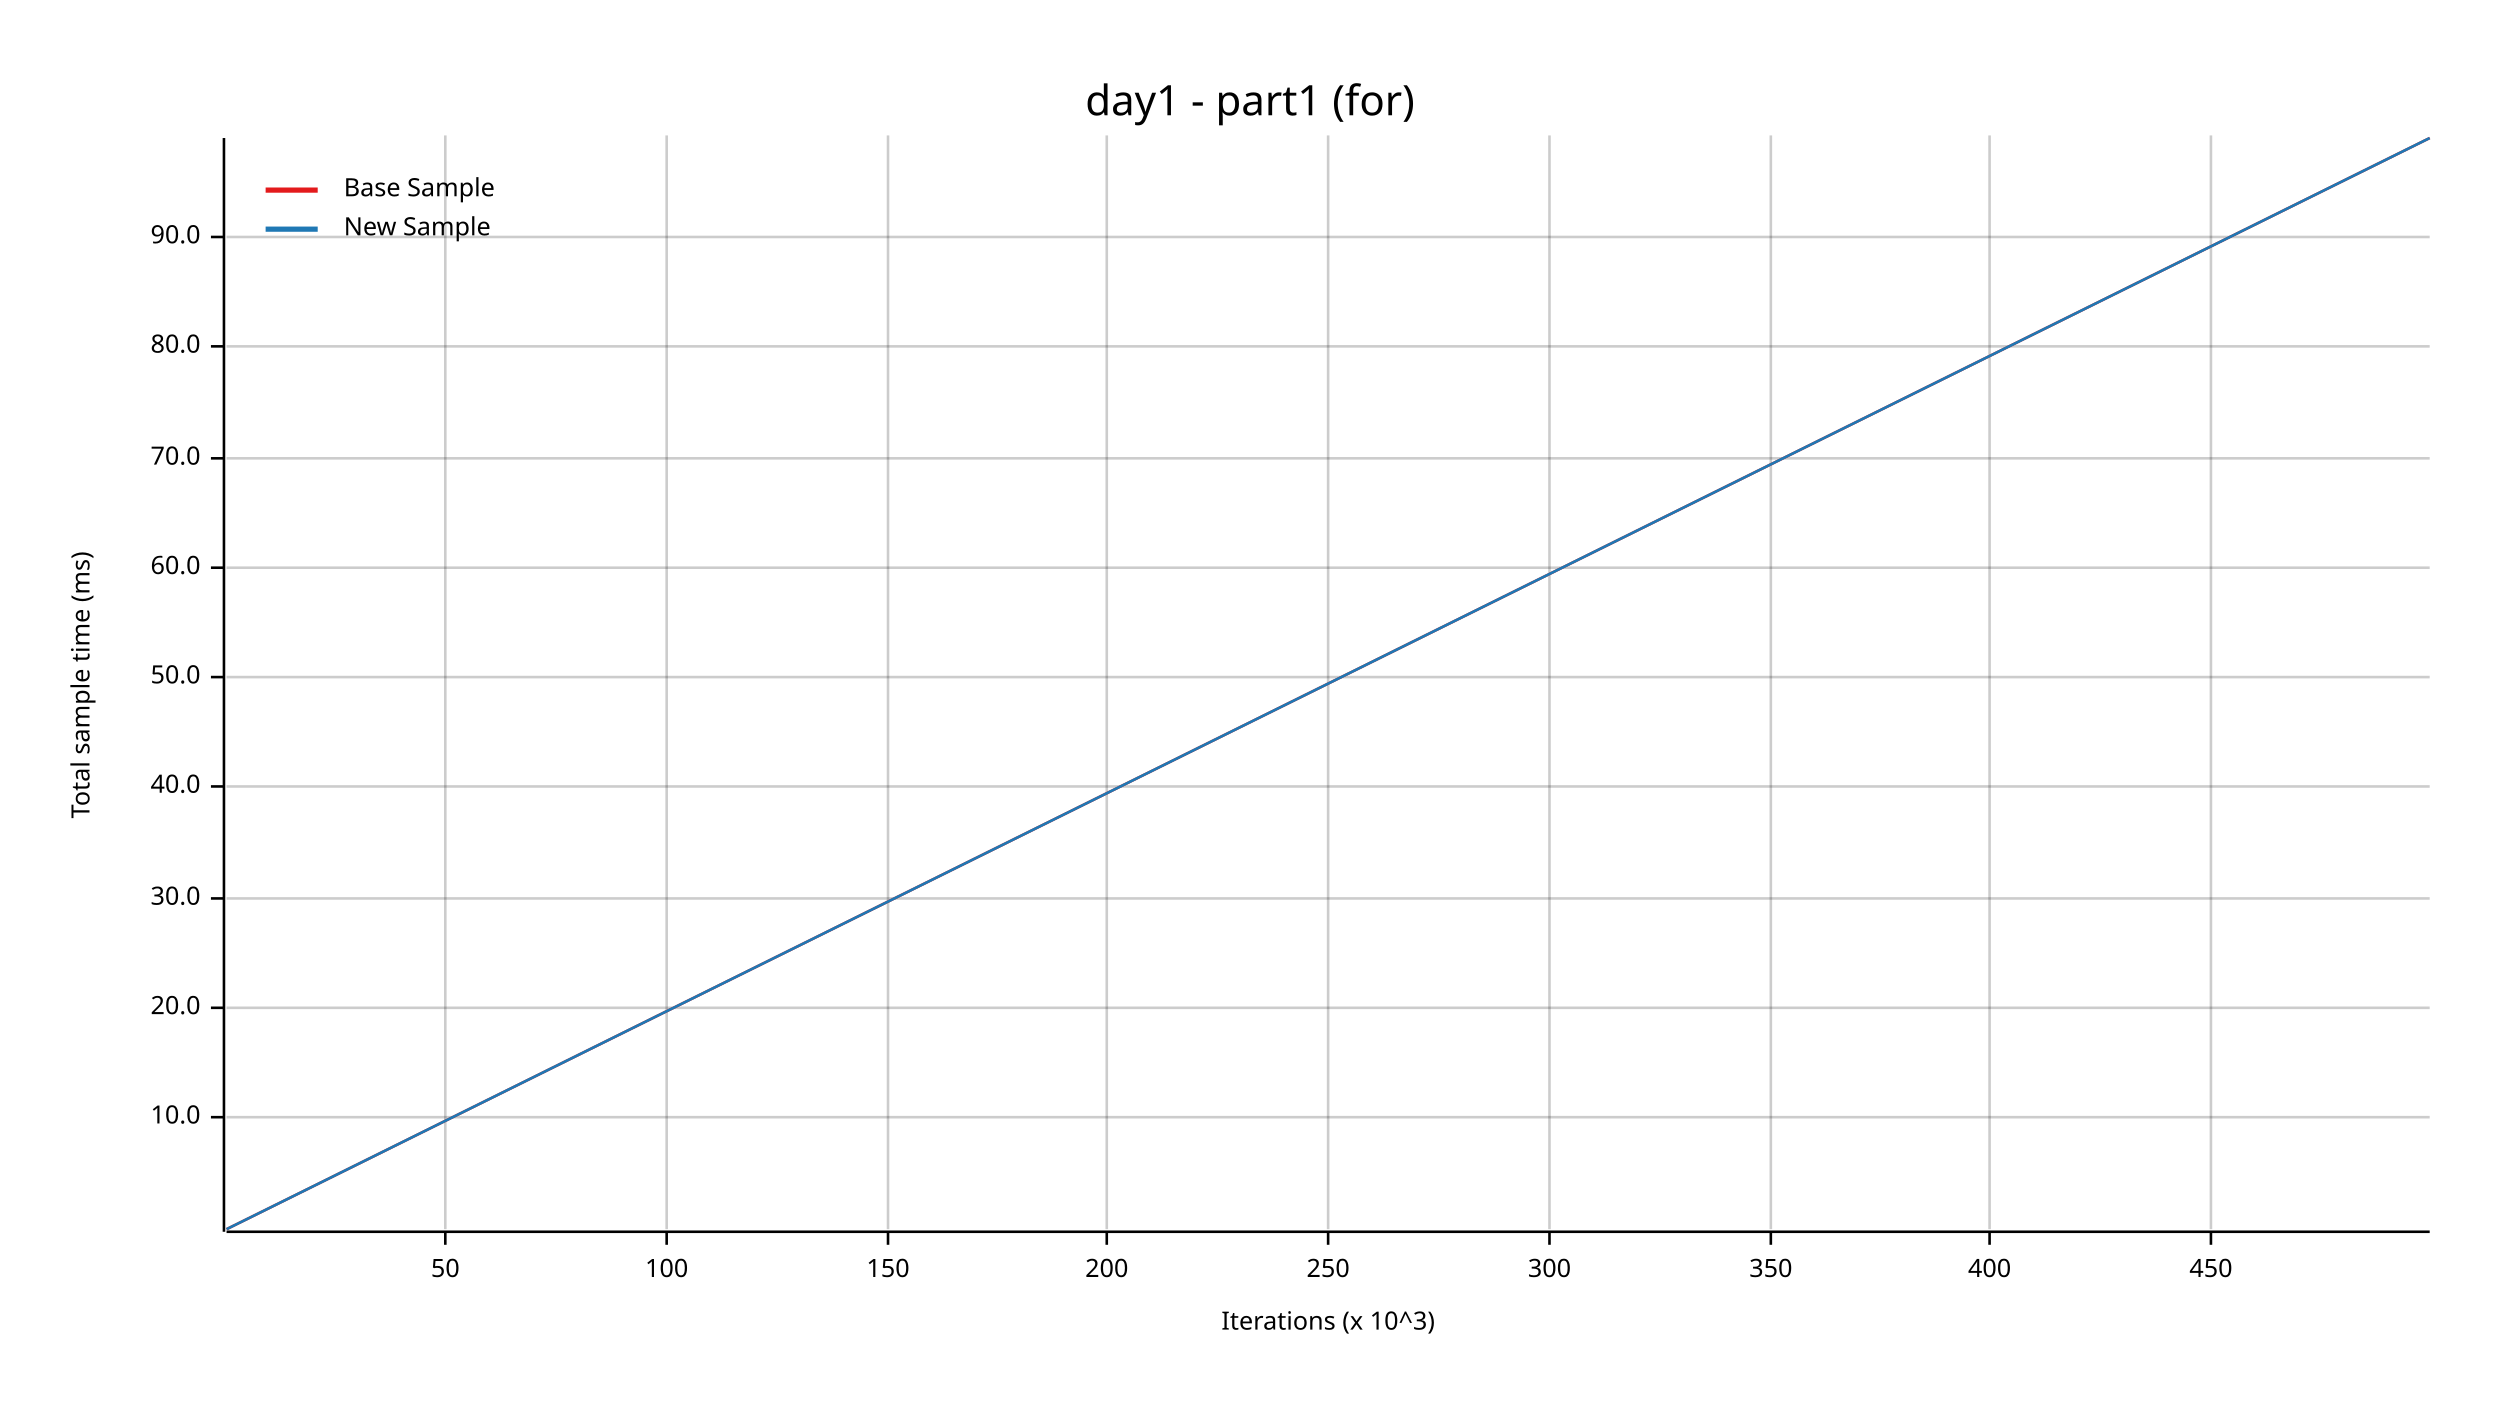
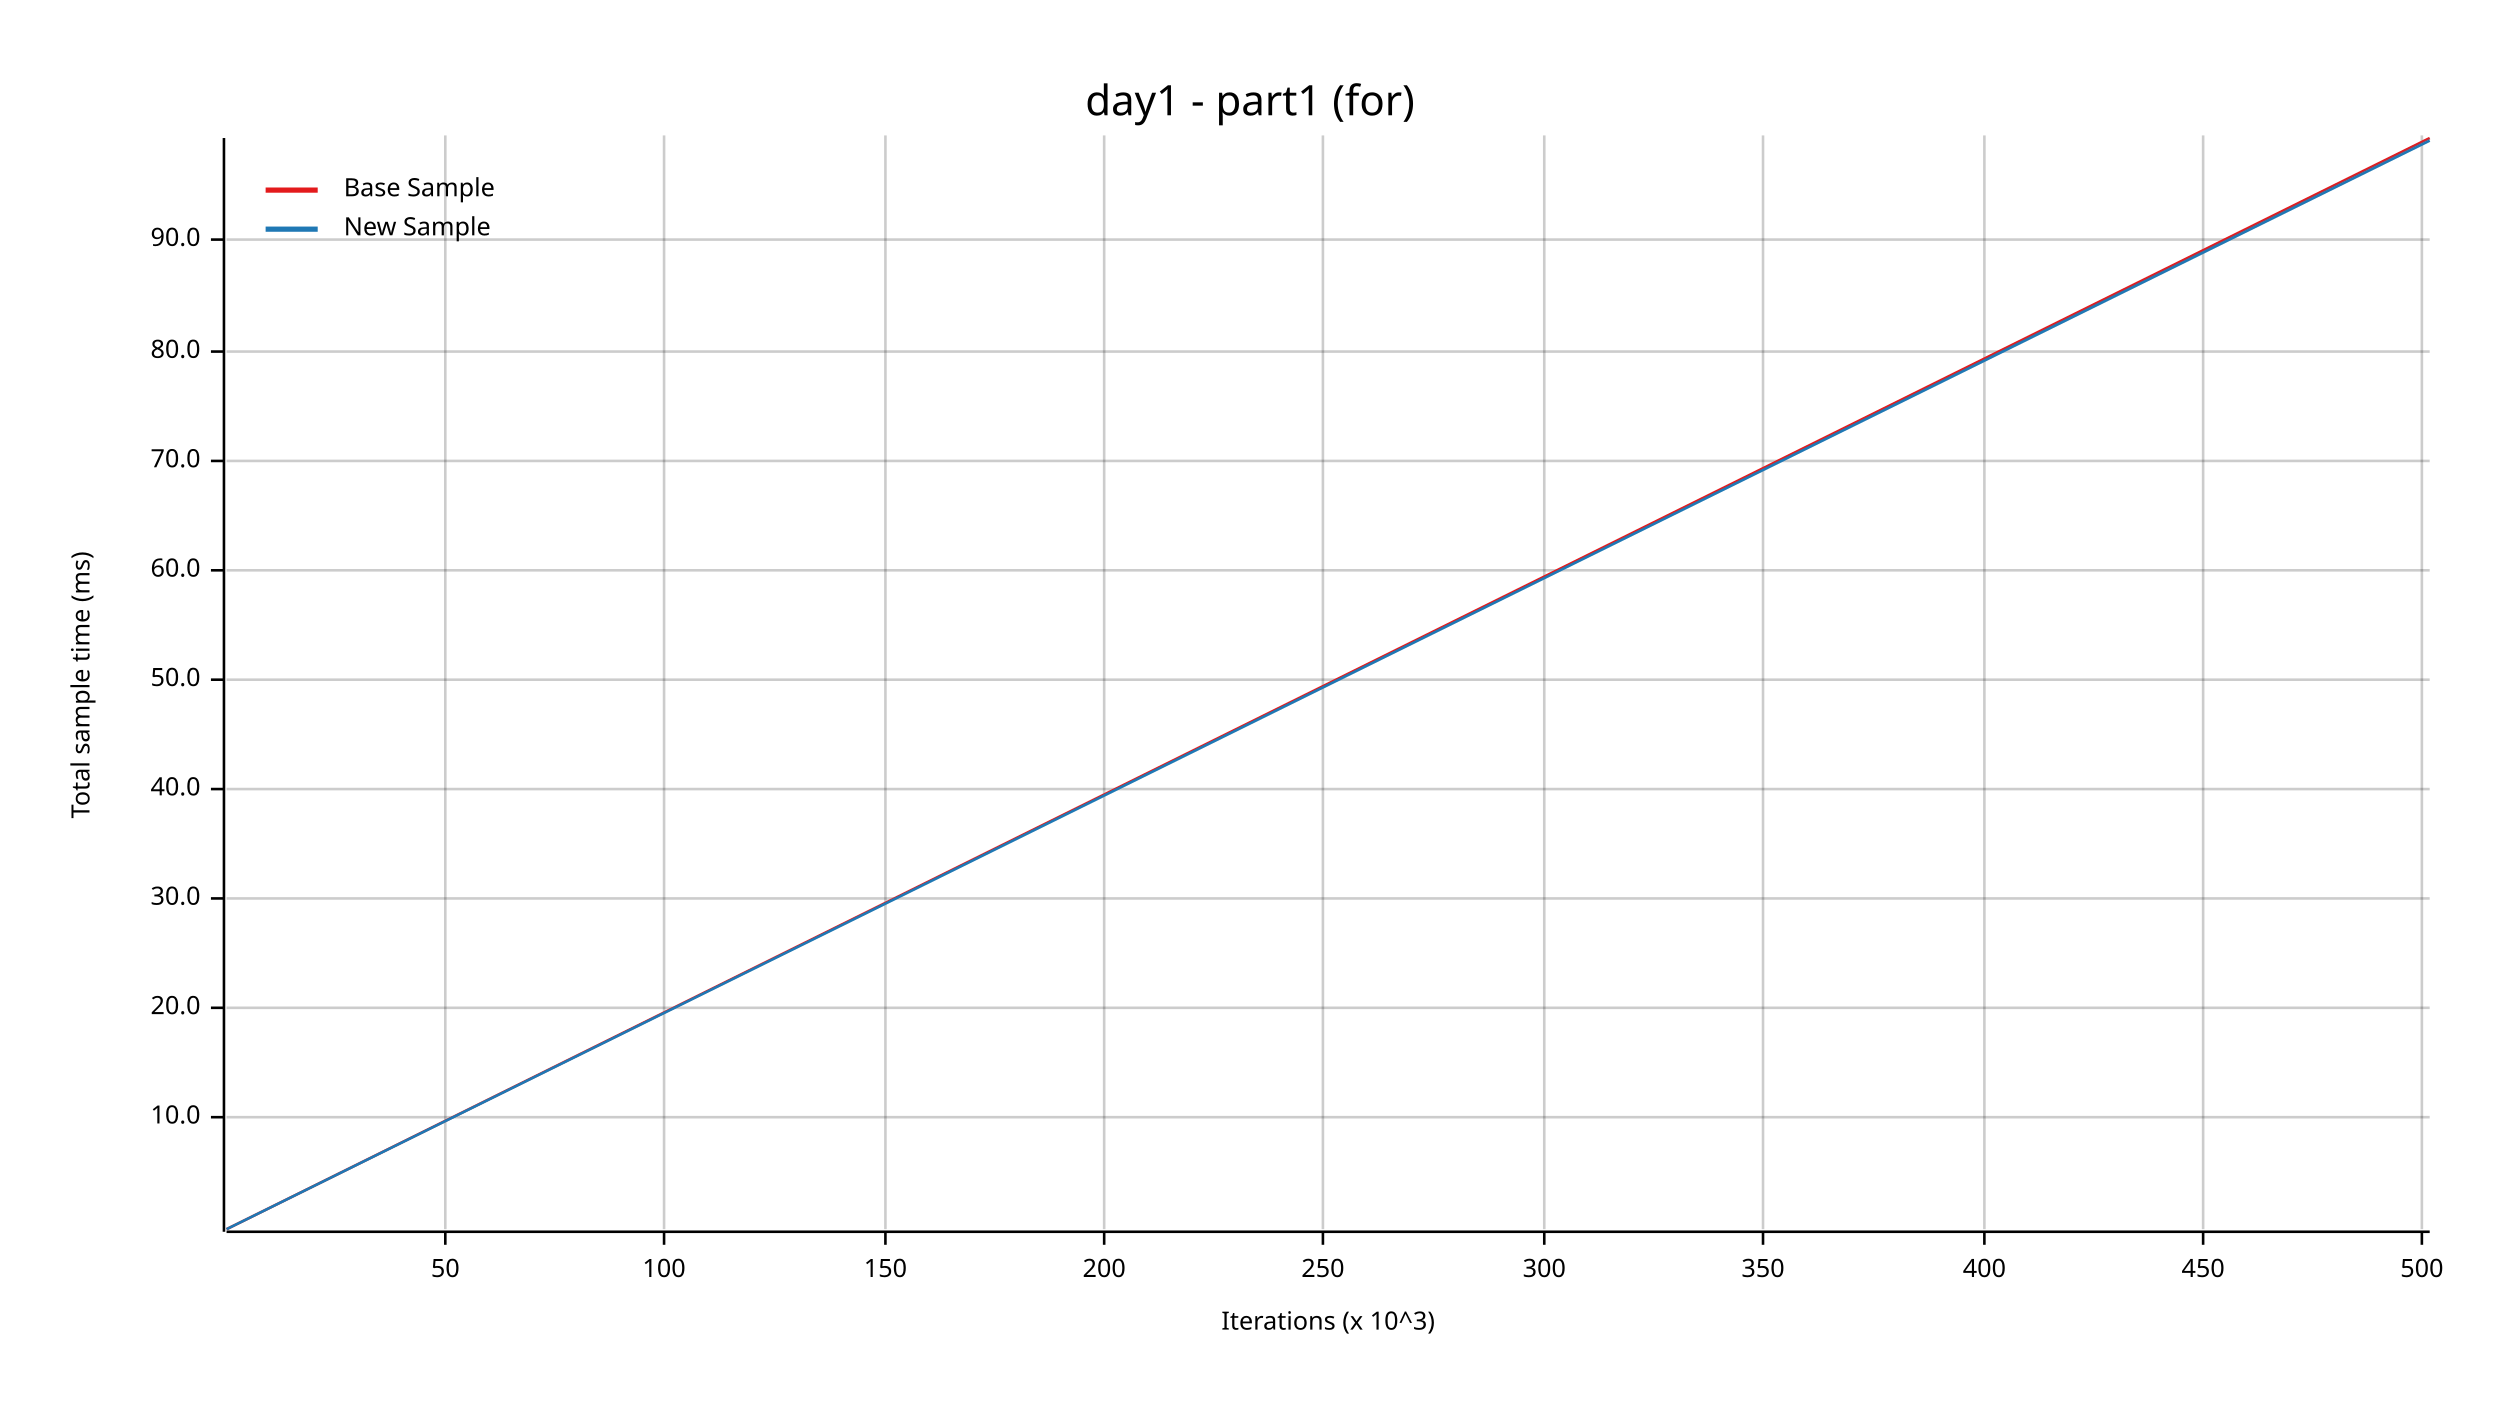
<svg xmlns="http://www.w3.org/2000/svg" width="960" height="540" viewBox="0 0 960 540">
  <text x="480" y="32" dy="0.76em" text-anchor="middle" font-family="sans-serif" font-size="16.129" opacity="1" fill="#000000">
day1 - part1 (for)
</text>
  <text x="27" y="263" dy="0.76em" text-anchor="middle" font-family="sans-serif" font-size="9.677" opacity="1" fill="#000000" transform="rotate(270, 27, 263)">
Total sample time (ms)
</text>
  <text x="510" y="513" dy="-0.5ex" text-anchor="middle" font-family="sans-serif" font-size="9.677" opacity="1" fill="#000000">
Iterations (x 10^3)
</text>
  <line opacity="0.2" stroke="#000000" stroke-width="1" x1="171" y1="472" x2="171" y2="52" />
-   <line opacity="0.2" stroke="#000000" stroke-width="1" x1="256" y1="472" x2="256" y2="52" />
-   <line opacity="0.2" stroke="#000000" stroke-width="1" x1="341" y1="472" x2="341" y2="52" />
-   <line opacity="0.2" stroke="#000000" stroke-width="1" x1="425" y1="472" x2="425" y2="52" />
-   <line opacity="0.2" stroke="#000000" stroke-width="1" x1="510" y1="472" x2="510" y2="52" />
-   <line opacity="0.2" stroke="#000000" stroke-width="1" x1="595" y1="472" x2="595" y2="52" />
-   <line opacity="0.2" stroke="#000000" stroke-width="1" x1="680" y1="472" x2="680" y2="52" />
-   <line opacity="0.2" stroke="#000000" stroke-width="1" x1="764" y1="472" x2="764" y2="52" />
-   <line opacity="0.2" stroke="#000000" stroke-width="1" x1="849" y1="472" x2="849" y2="52" />
+   <line opacity="0.2" stroke="#000000" stroke-width="1" x1="255" y1="472" x2="255" y2="52" />
+   <line opacity="0.2" stroke="#000000" stroke-width="1" x1="340" y1="472" x2="340" y2="52" />
+   <line opacity="0.2" stroke="#000000" stroke-width="1" x1="424" y1="472" x2="424" y2="52" />
+   <line opacity="0.2" stroke="#000000" stroke-width="1" x1="508" y1="472" x2="508" y2="52" />
+   <line opacity="0.2" stroke="#000000" stroke-width="1" x1="593" y1="472" x2="593" y2="52" />
+   <line opacity="0.2" stroke="#000000" stroke-width="1" x1="677" y1="472" x2="677" y2="52" />
+   <line opacity="0.2" stroke="#000000" stroke-width="1" x1="762" y1="472" x2="762" y2="52" />
+   <line opacity="0.2" stroke="#000000" stroke-width="1" x1="846" y1="472" x2="846" y2="52" />
+   <line opacity="0.2" stroke="#000000" stroke-width="1" x1="930" y1="472" x2="930" y2="52" />
  <line opacity="0.2" stroke="#000000" stroke-width="1" x1="87" y1="429" x2="933" y2="429" />
  <line opacity="0.2" stroke="#000000" stroke-width="1" x1="87" y1="387" x2="933" y2="387" />
  <line opacity="0.2" stroke="#000000" stroke-width="1" x1="87" y1="345" x2="933" y2="345" />
-   <line opacity="0.2" stroke="#000000" stroke-width="1" x1="87" y1="302" x2="933" y2="302" />
-   <line opacity="0.2" stroke="#000000" stroke-width="1" x1="87" y1="260" x2="933" y2="260" />
-   <line opacity="0.2" stroke="#000000" stroke-width="1" x1="87" y1="218" x2="933" y2="218" />
-   <line opacity="0.2" stroke="#000000" stroke-width="1" x1="87" y1="176" x2="933" y2="176" />
-   <line opacity="0.2" stroke="#000000" stroke-width="1" x1="87" y1="133" x2="933" y2="133" />
-   <line opacity="0.2" stroke="#000000" stroke-width="1" x1="87" y1="91" x2="933" y2="91" />
+   <line opacity="0.2" stroke="#000000" stroke-width="1" x1="87" y1="303" x2="933" y2="303" />
+   <line opacity="0.2" stroke="#000000" stroke-width="1" x1="87" y1="261" x2="933" y2="261" />
+   <line opacity="0.2" stroke="#000000" stroke-width="1" x1="87" y1="219" x2="933" y2="219" />
+   <line opacity="0.2" stroke="#000000" stroke-width="1" x1="87" y1="177" x2="933" y2="177" />
+   <line opacity="0.2" stroke="#000000" stroke-width="1" x1="87" y1="135" x2="933" y2="135" />
+   <line opacity="0.2" stroke="#000000" stroke-width="1" x1="87" y1="92" x2="933" y2="92" />
  <polyline fill="none" opacity="1" stroke="#000000" stroke-width="1" points="86,53 86,473 " />
  <text x="77" y="429" dy="0.5ex" text-anchor="end" font-family="sans-serif" font-size="9.677" opacity="1" fill="#000000">
10.0
</text>
  <polyline fill="none" opacity="1" stroke="#000000" stroke-width="1" points="81,429 86,429 " />
  <text x="77" y="387" dy="0.5ex" text-anchor="end" font-family="sans-serif" font-size="9.677" opacity="1" fill="#000000">
20.0
</text>
  <polyline fill="none" opacity="1" stroke="#000000" stroke-width="1" points="81,387 86,387 " />
  <text x="77" y="345" dy="0.5ex" text-anchor="end" font-family="sans-serif" font-size="9.677" opacity="1" fill="#000000">
30.0
</text>
  <polyline fill="none" opacity="1" stroke="#000000" stroke-width="1" points="81,345 86,345 " />
-   <text x="77" y="302" dy="0.5ex" text-anchor="end" font-family="sans-serif" font-size="9.677" opacity="1" fill="#000000">
+   <text x="77" y="303" dy="0.5ex" text-anchor="end" font-family="sans-serif" font-size="9.677" opacity="1" fill="#000000">
40.0
</text>
-   <polyline fill="none" opacity="1" stroke="#000000" stroke-width="1" points="81,302 86,302 " />
-   <text x="77" y="260" dy="0.5ex" text-anchor="end" font-family="sans-serif" font-size="9.677" opacity="1" fill="#000000">
+   <polyline fill="none" opacity="1" stroke="#000000" stroke-width="1" points="81,303 86,303 " />
+   <text x="77" y="261" dy="0.5ex" text-anchor="end" font-family="sans-serif" font-size="9.677" opacity="1" fill="#000000">
50.0
</text>
-   <polyline fill="none" opacity="1" stroke="#000000" stroke-width="1" points="81,260 86,260 " />
-   <text x="77" y="218" dy="0.5ex" text-anchor="end" font-family="sans-serif" font-size="9.677" opacity="1" fill="#000000">
+   <polyline fill="none" opacity="1" stroke="#000000" stroke-width="1" points="81,261 86,261 " />
+   <text x="77" y="219" dy="0.5ex" text-anchor="end" font-family="sans-serif" font-size="9.677" opacity="1" fill="#000000">
60.0
</text>
-   <polyline fill="none" opacity="1" stroke="#000000" stroke-width="1" points="81,218 86,218 " />
-   <text x="77" y="176" dy="0.5ex" text-anchor="end" font-family="sans-serif" font-size="9.677" opacity="1" fill="#000000">
+   <polyline fill="none" opacity="1" stroke="#000000" stroke-width="1" points="81,219 86,219 " />
+   <text x="77" y="177" dy="0.5ex" text-anchor="end" font-family="sans-serif" font-size="9.677" opacity="1" fill="#000000">
70.0
</text>
-   <polyline fill="none" opacity="1" stroke="#000000" stroke-width="1" points="81,176 86,176 " />
-   <text x="77" y="133" dy="0.5ex" text-anchor="end" font-family="sans-serif" font-size="9.677" opacity="1" fill="#000000">
+   <polyline fill="none" opacity="1" stroke="#000000" stroke-width="1" points="81,177 86,177 " />
+   <text x="77" y="135" dy="0.5ex" text-anchor="end" font-family="sans-serif" font-size="9.677" opacity="1" fill="#000000">
80.0
</text>
-   <polyline fill="none" opacity="1" stroke="#000000" stroke-width="1" points="81,133 86,133 " />
-   <text x="77" y="91" dy="0.5ex" text-anchor="end" font-family="sans-serif" font-size="9.677" opacity="1" fill="#000000">
+   <polyline fill="none" opacity="1" stroke="#000000" stroke-width="1" points="81,135 86,135 " />
+   <text x="77" y="92" dy="0.5ex" text-anchor="end" font-family="sans-serif" font-size="9.677" opacity="1" fill="#000000">
90.0
</text>
-   <polyline fill="none" opacity="1" stroke="#000000" stroke-width="1" points="81,91 86,91 " />
+   <polyline fill="none" opacity="1" stroke="#000000" stroke-width="1" points="81,92 86,92 " />
  <polyline fill="none" opacity="1" stroke="#000000" stroke-width="1" points="87,473 933,473 " />
  <text x="171" y="483" dy="0.76em" text-anchor="middle" font-family="sans-serif" font-size="9.677" opacity="1" fill="#000000">
50
</text>
  <polyline fill="none" opacity="1" stroke="#000000" stroke-width="1" points="171,473 171,478 " />
-   <text x="256" y="483" dy="0.76em" text-anchor="middle" font-family="sans-serif" font-size="9.677" opacity="1" fill="#000000">
+   <text x="255" y="483" dy="0.76em" text-anchor="middle" font-family="sans-serif" font-size="9.677" opacity="1" fill="#000000">
100
</text>
-   <polyline fill="none" opacity="1" stroke="#000000" stroke-width="1" points="256,473 256,478 " />
-   <text x="341" y="483" dy="0.76em" text-anchor="middle" font-family="sans-serif" font-size="9.677" opacity="1" fill="#000000">
+   <polyline fill="none" opacity="1" stroke="#000000" stroke-width="1" points="255,473 255,478 " />
+   <text x="340" y="483" dy="0.76em" text-anchor="middle" font-family="sans-serif" font-size="9.677" opacity="1" fill="#000000">
150
</text>
-   <polyline fill="none" opacity="1" stroke="#000000" stroke-width="1" points="341,473 341,478 " />
-   <text x="425" y="483" dy="0.76em" text-anchor="middle" font-family="sans-serif" font-size="9.677" opacity="1" fill="#000000">
+   <polyline fill="none" opacity="1" stroke="#000000" stroke-width="1" points="340,473 340,478 " />
+   <text x="424" y="483" dy="0.76em" text-anchor="middle" font-family="sans-serif" font-size="9.677" opacity="1" fill="#000000">
200
</text>
-   <polyline fill="none" opacity="1" stroke="#000000" stroke-width="1" points="425,473 425,478 " />
-   <text x="510" y="483" dy="0.76em" text-anchor="middle" font-family="sans-serif" font-size="9.677" opacity="1" fill="#000000">
+   <polyline fill="none" opacity="1" stroke="#000000" stroke-width="1" points="424,473 424,478 " />
+   <text x="508" y="483" dy="0.76em" text-anchor="middle" font-family="sans-serif" font-size="9.677" opacity="1" fill="#000000">
250
</text>
-   <polyline fill="none" opacity="1" stroke="#000000" stroke-width="1" points="510,473 510,478 " />
-   <text x="595" y="483" dy="0.76em" text-anchor="middle" font-family="sans-serif" font-size="9.677" opacity="1" fill="#000000">
+   <polyline fill="none" opacity="1" stroke="#000000" stroke-width="1" points="508,473 508,478 " />
+   <text x="593" y="483" dy="0.76em" text-anchor="middle" font-family="sans-serif" font-size="9.677" opacity="1" fill="#000000">
300
</text>
-   <polyline fill="none" opacity="1" stroke="#000000" stroke-width="1" points="595,473 595,478 " />
-   <text x="680" y="483" dy="0.76em" text-anchor="middle" font-family="sans-serif" font-size="9.677" opacity="1" fill="#000000">
+   <polyline fill="none" opacity="1" stroke="#000000" stroke-width="1" points="593,473 593,478 " />
+   <text x="677" y="483" dy="0.76em" text-anchor="middle" font-family="sans-serif" font-size="9.677" opacity="1" fill="#000000">
350
</text>
-   <polyline fill="none" opacity="1" stroke="#000000" stroke-width="1" points="680,473 680,478 " />
-   <text x="764" y="483" dy="0.76em" text-anchor="middle" font-family="sans-serif" font-size="9.677" opacity="1" fill="#000000">
+   <polyline fill="none" opacity="1" stroke="#000000" stroke-width="1" points="677,473 677,478 " />
+   <text x="762" y="483" dy="0.76em" text-anchor="middle" font-family="sans-serif" font-size="9.677" opacity="1" fill="#000000">
400
</text>
-   <polyline fill="none" opacity="1" stroke="#000000" stroke-width="1" points="764,473 764,478 " />
-   <text x="849" y="483" dy="0.76em" text-anchor="middle" font-family="sans-serif" font-size="9.677" opacity="1" fill="#000000">
+   <polyline fill="none" opacity="1" stroke="#000000" stroke-width="1" points="762,473 762,478 " />
+   <text x="846" y="483" dy="0.76em" text-anchor="middle" font-family="sans-serif" font-size="9.677" opacity="1" fill="#000000">
450
</text>
-   <polyline fill="none" opacity="1" stroke="#000000" stroke-width="1" points="849,473 849,478 " />
+   <polyline fill="none" opacity="1" stroke="#000000" stroke-width="1" points="846,473 846,478 " />
+   <text x="930" y="483" dy="0.76em" text-anchor="middle" font-family="sans-serif" font-size="9.677" opacity="1" fill="#000000">
+ 500
+ </text>
+   <polyline fill="none" opacity="1" stroke="#000000" stroke-width="1" points="930,473 930,478 " />
  <polyline fill="none" opacity="1" stroke="#E31A1C" stroke-width="1" points="87,472 933,53 " />
  <polygon opacity="0.25" fill="#E31A1C" points="87,472 933,53 933,53 " />
-   <polyline fill="none" opacity="1" stroke="#1F78B4" stroke-width="1" points="87,472 933,53 " />
-   <polygon opacity="0.25" fill="#1F78B4" points="87,472 933,53 933,53 " />
+   <polyline fill="none" opacity="1" stroke="#1F78B4" stroke-width="1" points="87,472 933,54 " />
+   <polygon opacity="0.25" fill="#1F78B4" points="87,472 933,54 933,53 " />
  <text x="132" y="68" dy="0.76em" text-anchor="start" font-family="sans-serif" font-size="9.677" opacity="1" fill="#000000">
Base Sample
</text>
  <text x="132" y="83" dy="0.76em" text-anchor="start" font-family="sans-serif" font-size="9.677" opacity="1" fill="#000000">
New Sample
</text>
  <polyline fill="none" opacity="1" stroke="#E31A1C" stroke-width="2" points="102,73 122,73 " />
  <polyline fill="none" opacity="1" stroke="#1F78B4" stroke-width="2" points="102,88 122,88 " />
</svg>
